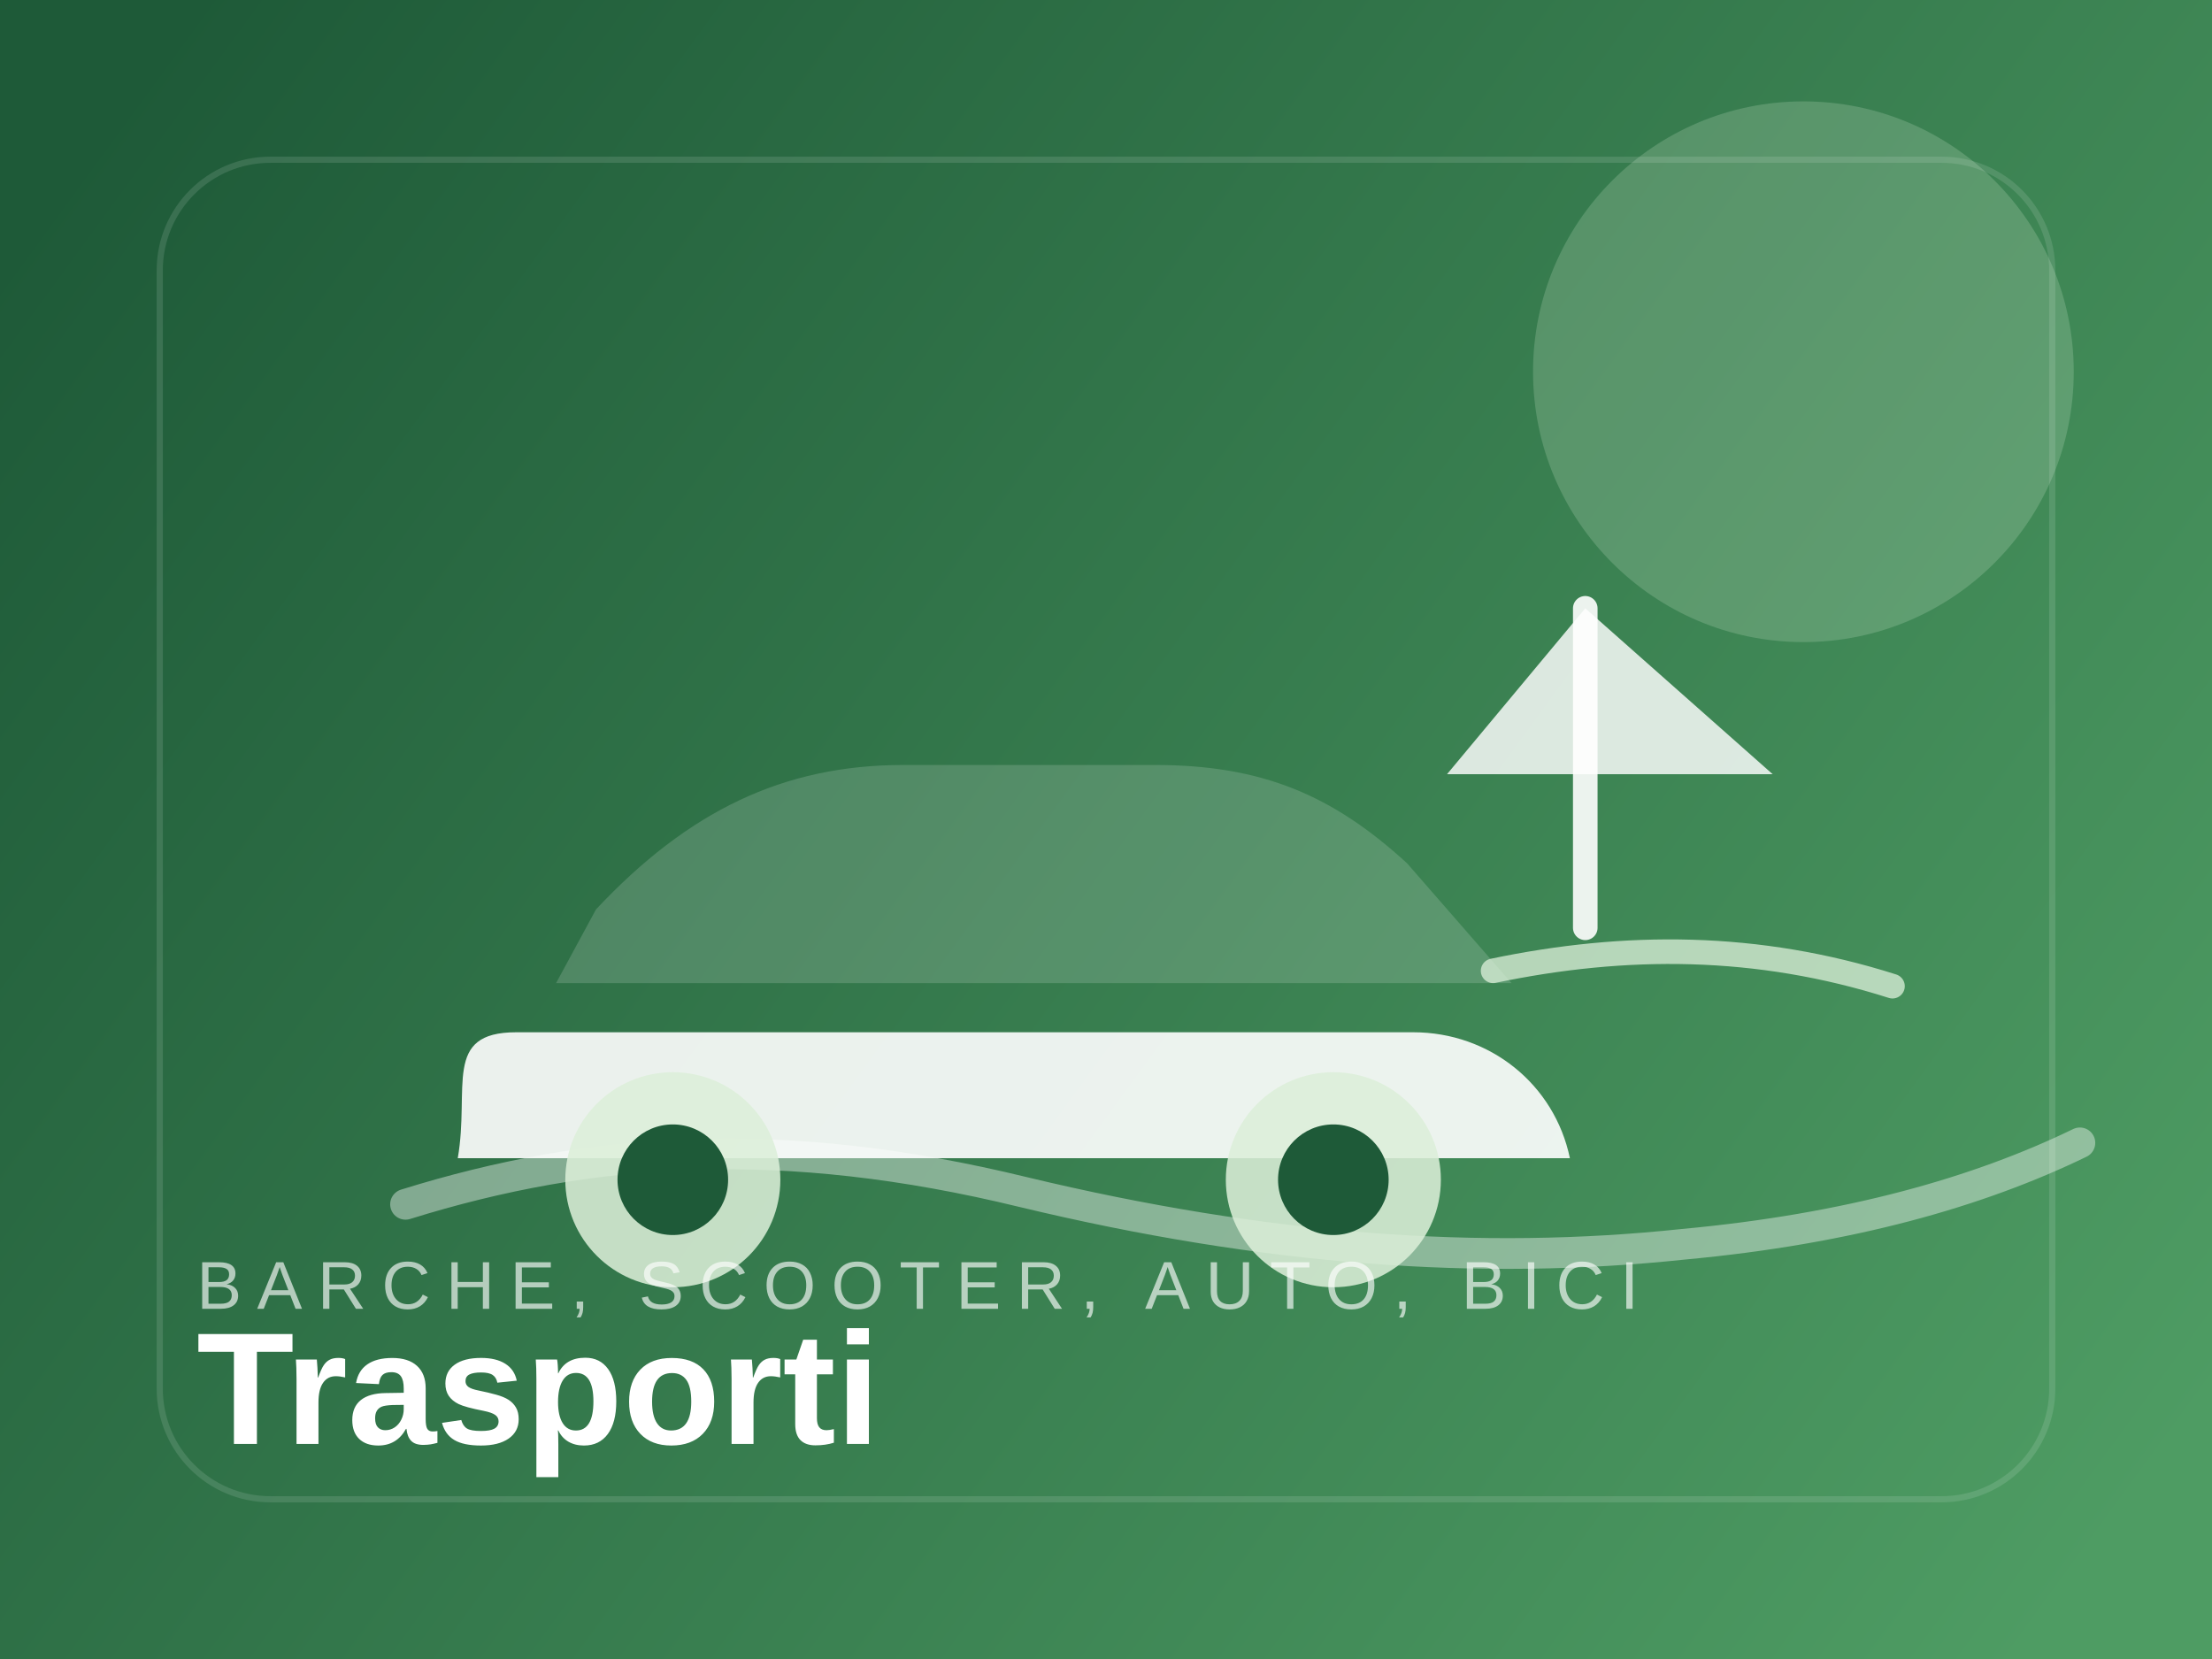
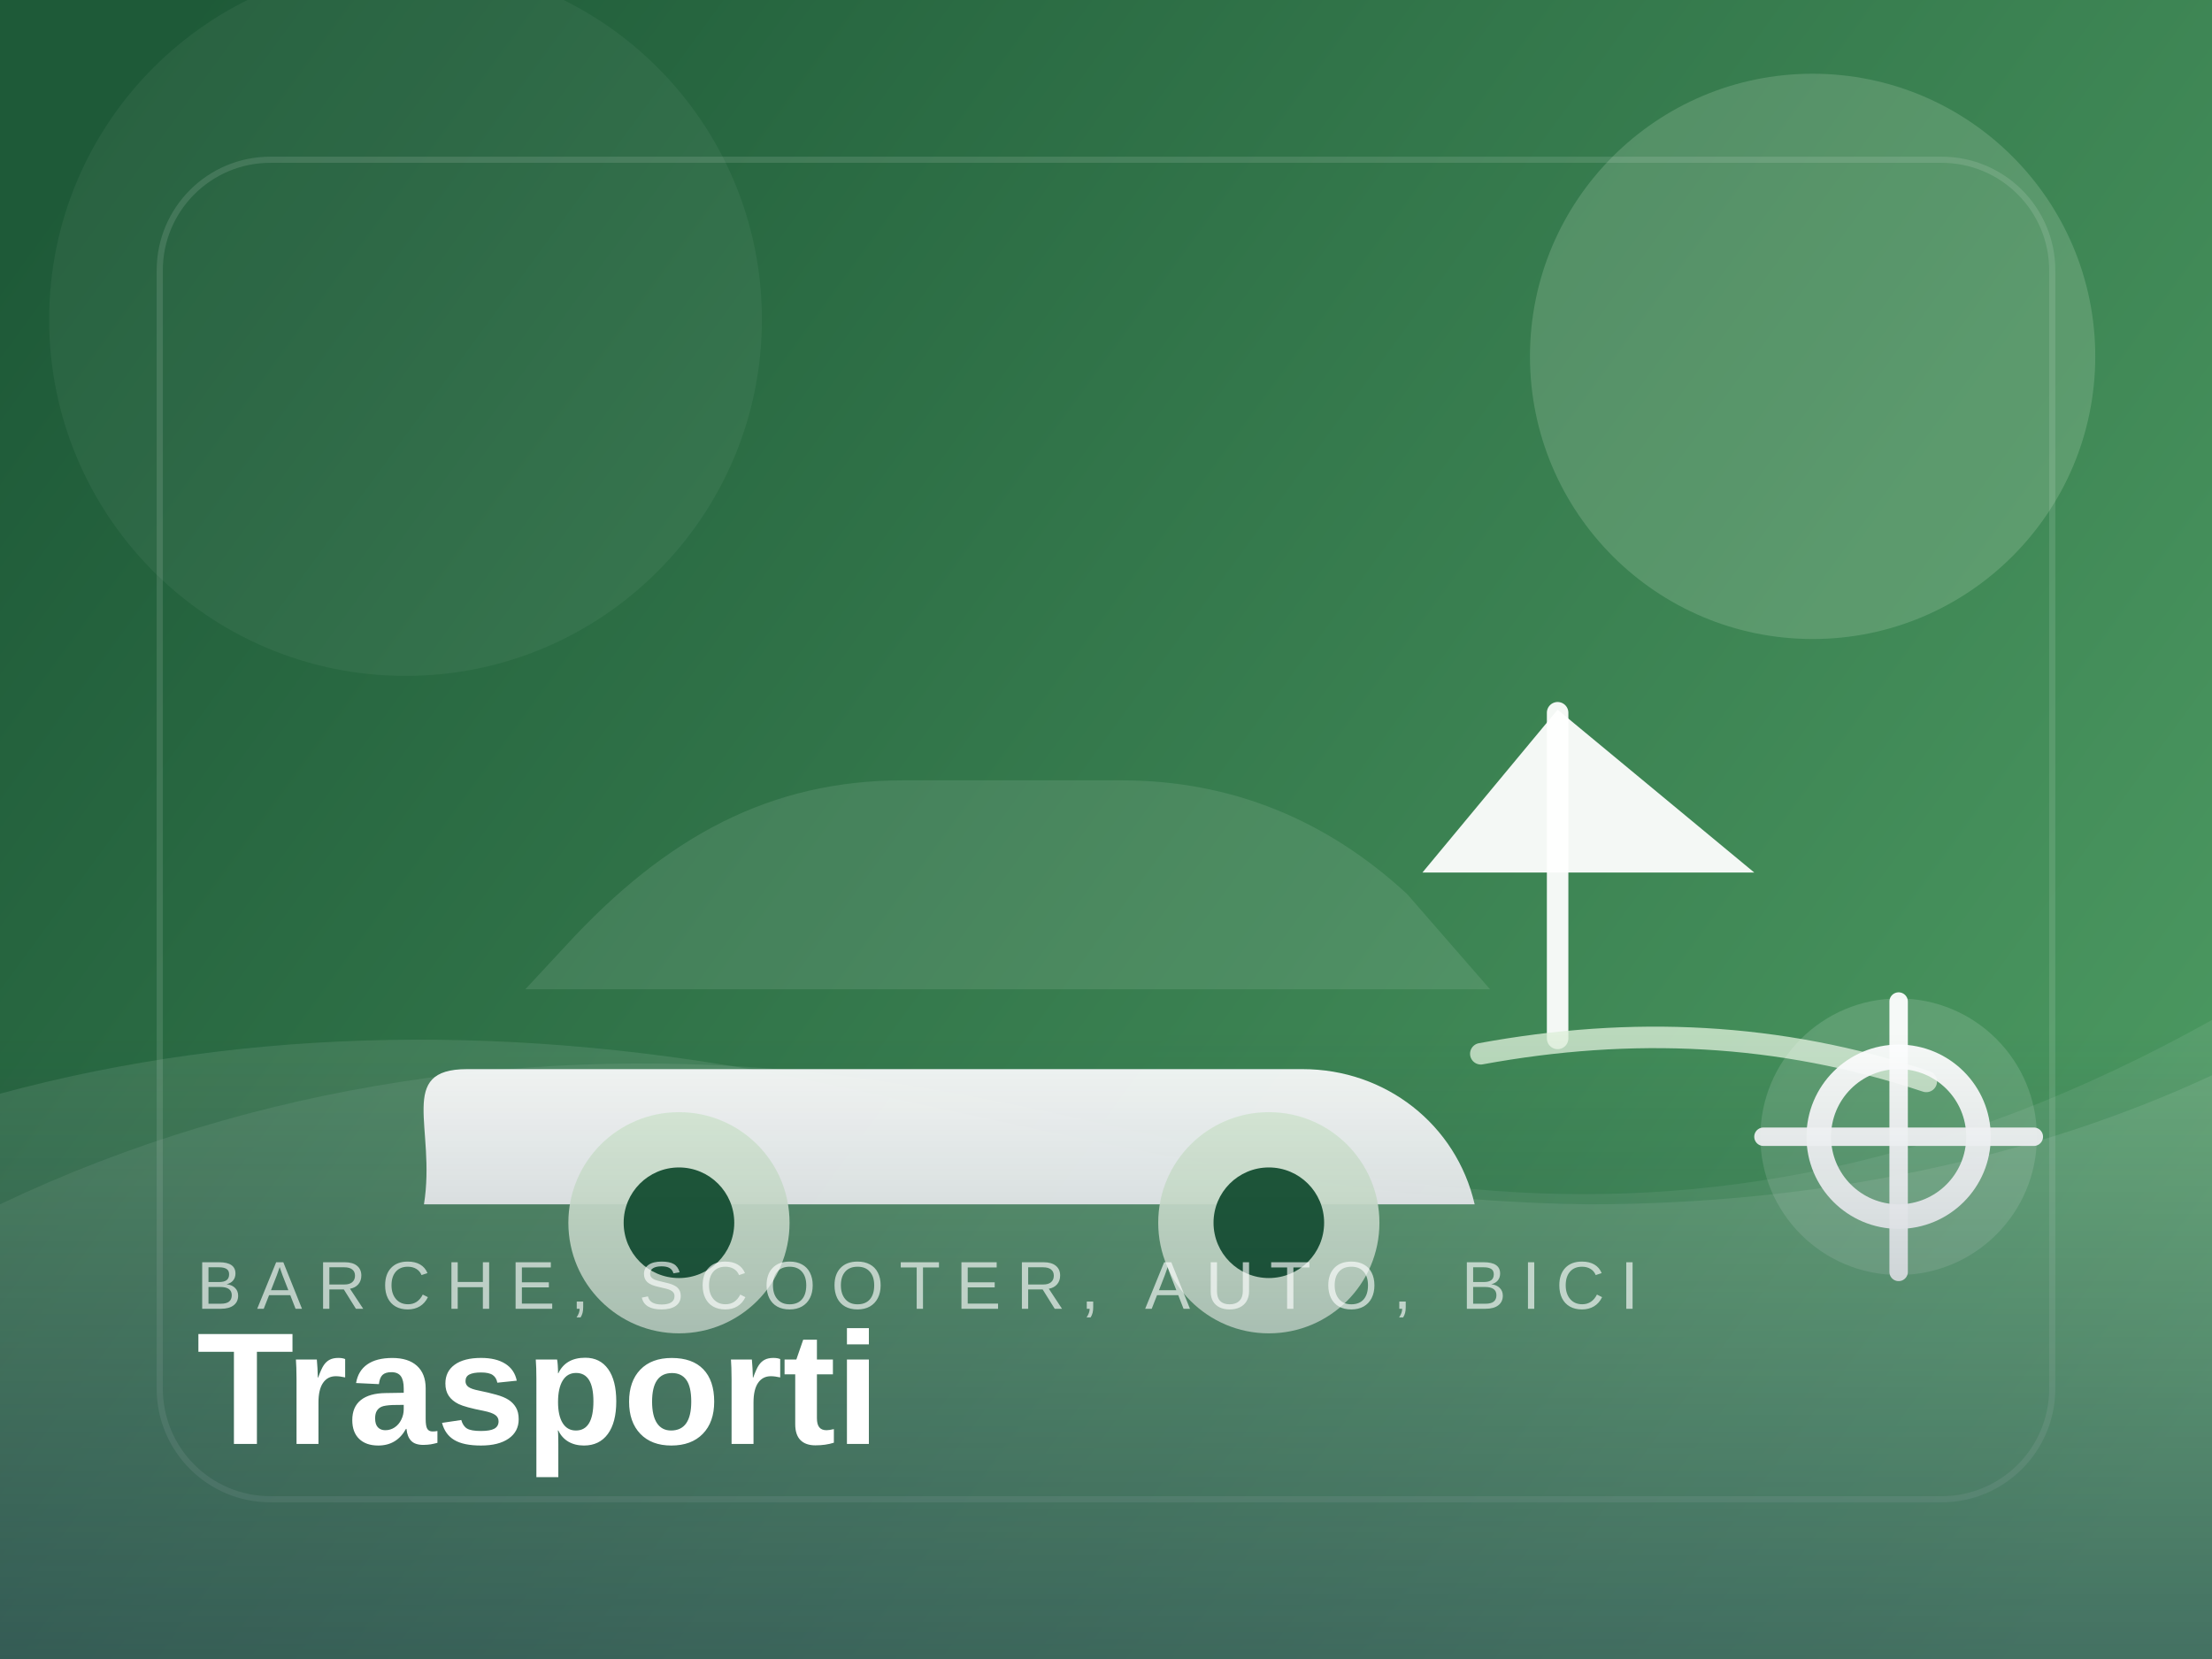
<svg xmlns="http://www.w3.org/2000/svg" viewBox="0 0 720 540" fill="none">
  <rect width="720" height="540" fill="url(#bg)" />
-   <circle cx="587" cy="121" r="88" fill="#DCEFD9" opacity="0.2" />
-   <path d="M132 392C193 373 255 369 333 388C412 407 482 412 548 405C602 400 644 388 677 372" fill="none" stroke="rgba(255,255,255,0.4)" stroke-width="10" stroke-linecap="round" />
-   <path d="M168 336H460C485 336 506 353 511 377H149C153 354 144 336 168 336Z" fill="rgba(255,255,255,0.9)" />
-   <path d="M194 296C224 264 255 249 294 249H376C411 249 434 259 458 281L492 320H181L194 296Z" fill="rgba(255,255,255,0.16)" />
-   <circle cx="219" cy="384" r="35" fill="#DCEFD9" opacity="0.86" />
-   <circle cx="219" cy="384" r="18" fill="#1E5A38" />
-   <circle cx="434" cy="384" r="35" fill="#DCEFD9" opacity="0.86" />
-   <circle cx="434" cy="384" r="18" fill="#1E5A38" />
-   <path d="M516 198L577 252H471L516 198Z" fill="rgba(255,255,255,0.82)" />
-   <path d="M516 198V302" stroke="rgba(255,255,255,0.9)" stroke-width="8" stroke-linecap="round" />
-   <path d="M486 316C529 307 572 307 616 321" fill="none" stroke="#DCEFD9" stroke-width="8" stroke-linecap="round" opacity="0.76" />
+   <circle cx="590" cy="116" r="92" fill="#DCEFD9" opacity="0.18" />
+   <circle cx="132" cy="104" r="116" fill="#FFFFFF" opacity="0.05" />
+   <path d="M0 392C84 352 176 340 264 349C339 357 406 381 479 387C555 394 634 380 720 332V540H0V392Z" fill="rgba(255,255,255,0.08)" />
+   <path d="M0 356C81 334 170 333 260 351C343 368 429 391 517 392C592 392 662 377 720 350V540H0V356Z" fill="rgba(255,255,255,0.1)" />
+   <path d="M152 348H424C451 348 474 366 480 392H138C142 367 129 348 152 348Z" fill="rgba(255,255,255,0.94)" />
+   <path d="M184 308C217 272 251 254 294 254H365C401 254 432 267 458 291L485 322H171L184 308Z" fill="rgba(255,255,255,0.1)" />
+   <circle cx="221" cy="398" r="36" fill="#DCEFD9" opacity="0.92" />
+   <circle cx="221" cy="398" r="18" fill="#1E5A38" />
+   <circle cx="413" cy="398" r="36" fill="#DCEFD9" opacity="0.92" />
+   <circle cx="413" cy="398" r="18" fill="#1E5A38" />
+   <path d="M507 231L571 284H463L507 231Z" fill="rgba(255,255,255,0.94)" />
+   <path d="M507 232V338" stroke="rgba(255,255,255,0.94)" stroke-width="7" stroke-linecap="round" />
+   <path d="M482 343C531 334 579 336 627 352" fill="none" stroke="#DCEFD9" stroke-width="7" stroke-linecap="round" opacity="0.78" />
+   <circle cx="618" cy="370" r="45" fill="rgba(255,255,255,0.14)" />
+   <circle cx="618" cy="370" r="26" stroke="rgba(255,255,255,0.94)" stroke-width="8" />
+   <path d="M618 326V414" stroke="rgba(255,255,255,0.94)" stroke-width="6" stroke-linecap="round" />
+   <path d="M574 370H662" stroke="rgba(255,255,255,0.94)" stroke-width="6" stroke-linecap="round" />
  <rect x="52" y="52" width="616" height="436" rx="36" stroke="rgba(255,255,255,0.12)" stroke-width="2" />
+   <rect x="0" y="336" width="720" height="204" fill="url(#bottomFade)" />
  <text x="64" y="426" fill="#FFFFFF" fill-opacity="0.64" font-size="22" letter-spacing="5" font-family="Arial, sans-serif">BARCHE, SCOOTER, AUTO, BICI</text>
  <text x="64" y="470" fill="#FFFFFF" font-size="52" font-weight="700" font-family="Arial, sans-serif">Trasporti</text>
  <defs>
    <linearGradient id="bg" x1="38" y1="34" x2="684" y2="506" gradientUnits="userSpaceOnUse">
      <stop stop-color="#1E5A38" />
      <stop offset="1" stop-color="#4E9C63" />
    </linearGradient>
+     <linearGradient id="bottomFade" x1="360" y1="336" x2="360" y2="540" gradientUnits="userSpaceOnUse">
+       <stop stop-color="rgba(16,36,63,0)" />
+       <stop offset="1" stop-color="rgba(16,36,63,0.44)" />
+     </linearGradient>
  </defs>
</svg>
